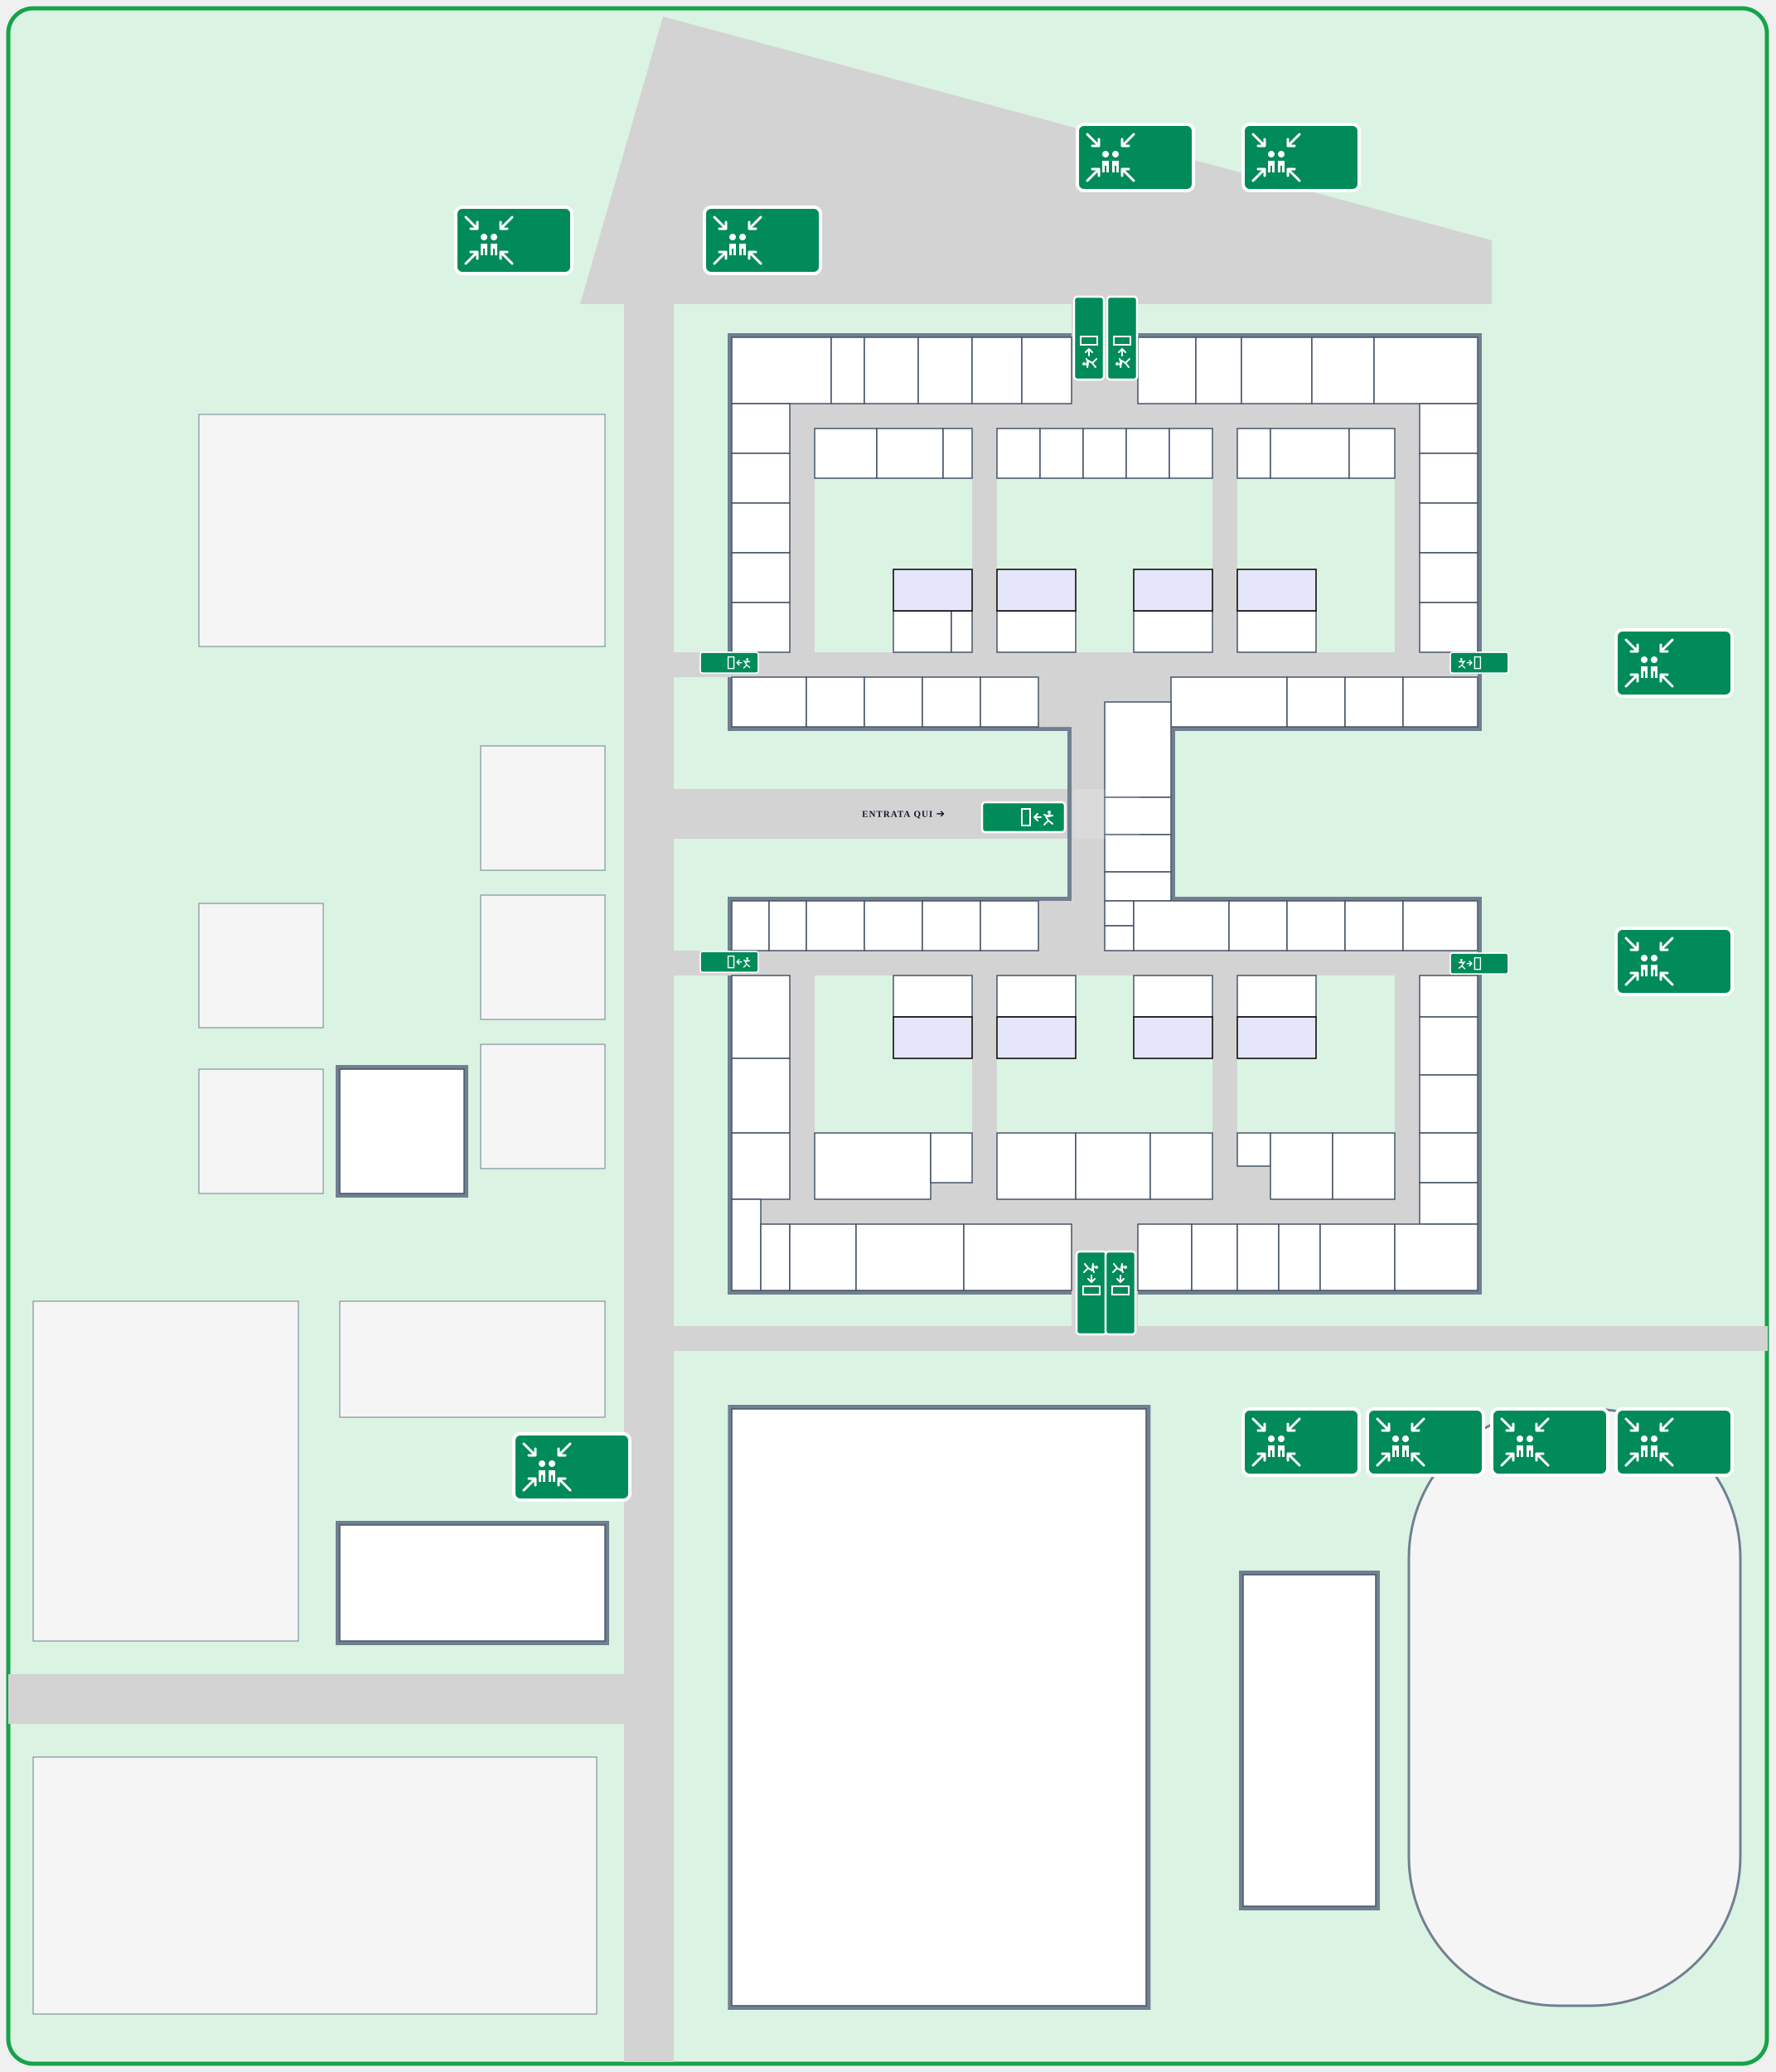
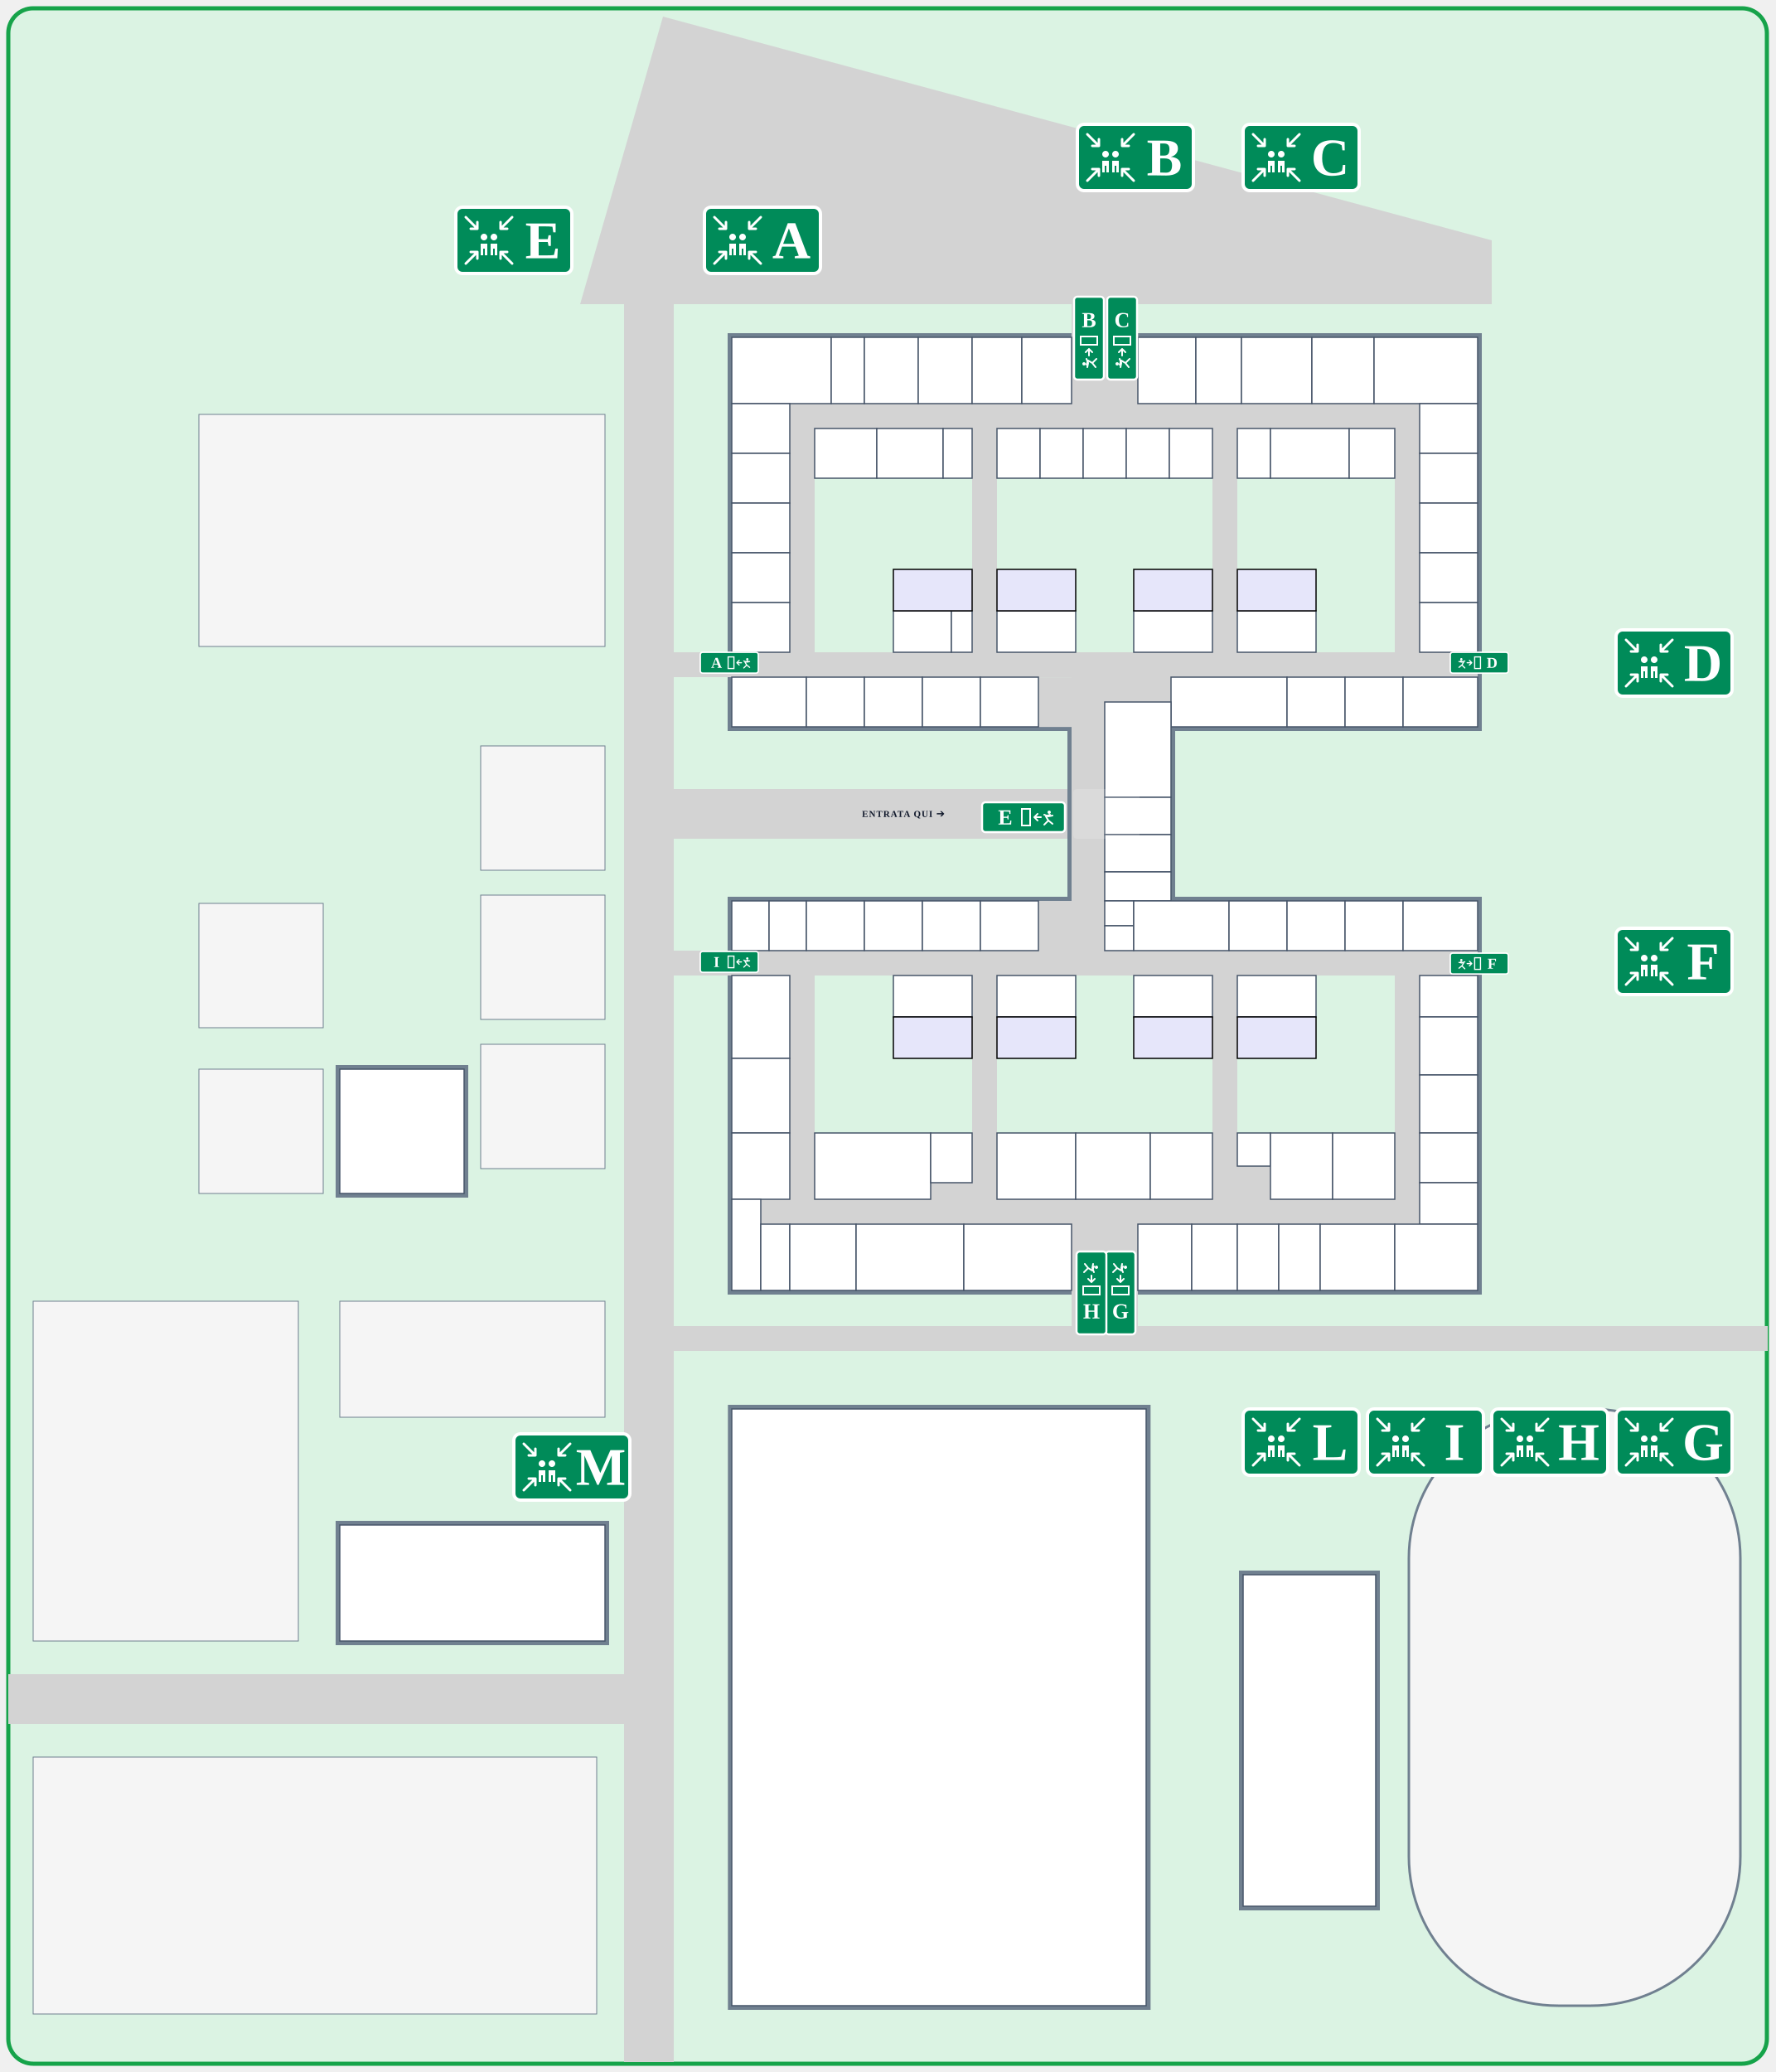
<svg xmlns="http://www.w3.org/2000/svg" viewBox="0 0 2143 2500" id="school-map">
  <defs>
    <style>
            /* Stili di base per la visualizzazione standalone ed Inkscape */
            .terreno {
                fill: #bbf7d0;
                fill-opacity: 0.4;
                stroke: #16a34a;
                stroke-width: 5px;
                rx: 30px;
            }

            .parcheggio {
                fill: #d3d3d3;
                stroke: none;
                pointer-events: none;
            }

            .ingresso-pedonale {
                fill: #d3d3d3;
                stroke: none;
                pointer-events: none;
            }

            .edificio-esterno {
                fill: #f5f5f5;
                stroke: #708090;
                stroke-width: 1px;
            }

            .blocco {
                fill-opacity: 0;
                stroke: #708090;
                stroke-width: 10px;
            }

            .campo-sportivo {
                fill: #f5f5f5;
                stroke: #708090;
                stroke-width: 3px;
                rx: 180px;
            }

            .corridoio {
                fill: #d3d3d3;
                stroke: none;
                pointer-events: none;
            }

            .room {
                fill: #ffffff;
                stroke: #475569;
                stroke-width: 1.5px;
                transition: fill 0.2s ease, stroke 0.2s ease;
                cursor: pointer;
            }

            .room-label {
                font-size: 11px;
                font-weight: bold;
                fill: #0f172a;
                text-anchor: middle;
                dominant-baseline: central;
                pointer-events: none;
            }

            .room:hover {
                fill: #f1f5f9;
                stroke: #0284c7;
                stroke-width: 2px;
            }

            .area-aperta {
                fill: rgba(255, 255, 255, 0.15);
                stroke: none;
            }

            .bagno {
                fill: #e6e6fa;
                stroke: #000000;
                stroke-width: 1.5px;
                pointer-events: none;
            }

            .evacuazione-text {
                fill: #ffffff;
                font-size: 64px;
                font-weight: bold;
                text-anchor: middle;
                dominant-baseline: central;
            }

            .evacuazione-text-small {
                fill: #ffffff;
                font-size: 26px;
                font-weight: bold;
                text-anchor: middle;
                dominant-baseline: central;
            }

            .evacuazione-text-small text {
                fill: #1e293b;
                font-family: system-ui, -apple-system, "Segoe UI", Roboto, sans-serif;
                user-select: none;
            }
        </style>
    <rect id="struttura-bagno" class="bagno" width="95" height="50" />
    <g id="master-uscita-sicurezza-small">
      <rect x="0" y="0" width="100" height="36" rx="4" fill="#008B59" stroke="#FFFFFF" stroke-width="2.5" />
      <rect x="41" y="7" width="12" height="22" fill="#FFFFFF" />
      <rect x="43" y="9" width="8" height="18" fill="#008B59" />
      <circle cx="19" cy="12" r="2" fill="#FFFFFF" />
      <path d="M18 15 L23 17 L20 22 L25 27 M20 22 L15 26" stroke="#FFFFFF" stroke-width="2" stroke-linecap="round" stroke-linejoin="round" fill="none" />
      <path d="M20 17 L15 16 M20 17 L25 15" stroke="#FFFFFF" stroke-width="2" stroke-linecap="round" stroke-linejoin="round" fill="none" />
      <path d="M29 18 H36 M33 14 L37 18 L33 22" stroke="#FFFFFF" stroke-width="2" stroke-linecap="round" stroke-linejoin="round" fill="none" />
+       <text x="72" y="18" class="evacuazione-text-small" />
    </g>
    <g id="master-punto-raccolta" class="sign-assembly">
      <rect x="0" y="0" width="140" height="80" rx="8" fill="#008B59" stroke="#FFFFFF" stroke-width="4" />
      <circle cx="34" cy="36" r="4" fill="#FFFFFF" />
      <path d="M30 44 h8 v14 h-3 v-8 h-2 v8 h-3 Z" fill="#FFFFFF" />
      <circle cx="46" cy="36" r="4" fill="#FFFFFF" />
      <path d="M42 44 h8 v14 h-3 v-8 h-2 v8 h-3 Z" fill="#FFFFFF" />
      <path d="M12 12 L26 26 M26 26 H18 M26 26 V18" stroke="#FFFFFF" stroke-width="3" stroke-linecap="round" stroke-linejoin="round" fill="none" />
      <path d="M68 12 L54 26 M54 26 H62 M54 26 V18" stroke="#FFFFFF" stroke-width="3" stroke-linecap="round" stroke-linejoin="round" fill="none" />
      <path d="M12 68 L26 54 M26 54 H18 M26 54 V62" stroke="#FFFFFF" stroke-width="3" stroke-linecap="round" stroke-linejoin="round" fill="none" />
      <path d="M68 68 L54 54 M54 54 H62 M54 54 V62" stroke="#FFFFFF" stroke-width="3" stroke-linecap="round" stroke-linejoin="round" fill="none" />
+       <text x="105" y="40" class="evacuazione-text" />
    </g>
  </defs>
  <g id="layer-struttura">
    <rect id="terreno" class="terreno" x="10" y="10" width="2122" height="2480" />
    <polygon id="parcheggio-nord" class="parcheggio" points="700,367 1800,367 1800,290 800,20" />
    <rect id="campo-sportivo" x="1700" y="1700" width="400" height="720" class="campo-sportivo" />
    <rect id="corridoio-vert-principale" x="753" y="367" width="60" height="2121" class="ingresso-pedonale" />
    <rect id="corridoio-oriz-principale" x="10" y="2020" width="745" height="60" class="ingresso-pedonale" />
    <rect id="corridoio-oriz-uscita-sud" x="753" y="1600" width="1380" height="30" class="ingresso-pedonale" />
    <rect id="blocco-nord" x="883" y="407" width="900" height="470" class="blocco" />
    <rect id="blocco-centrale" x="1293" y="877" width="120" height="210" class="blocco" />
    <rect id="blocco-sud" x="883" y="1087" width="900" height="470" class="blocco" />
    <rect id="nuova-palazzina" x="240" y="500" width="490" height="280" class="edificio-esterno" />
    <rect id="floriani-1" x="580" y="900" width="150" height="150" class="edificio-esterno" />
    <rect id="floriani-2" x="580" y="1080" width="150" height="150" class="edificio-esterno" />
    <rect id="floriani-3" x="580" y="1260" width="150" height="150" class="edificio-esterno" />
    <rect id="floriani-4" x="240" y="1290" width="150" height="150" class="edificio-esterno" />
    <rect id="floriani-5" x="240" y="1090" width="150" height="150" class="edificio-esterno" />
    <rect id="floriani-6" x="410" y="1570" width="320" height="140" class="edificio-esterno" />
    <rect id="palestra-M-blocco" x="410" y="1290" width="150" height="150" class="blocco" />
    <rect id="palazzina-distaccata-blocco" x="410" y="1840" width="320" height="140" class="blocco" />
    <rect id="blocco-palestre-blocco" x="883.33" y="1700" width="500" height="720" class="blocco" />
    <rect id="blocco-tensostruttura-blocco" x="1500" y="1900" width="160" height="400" class="blocco" />
    <rect id="palazzina-amfiteatro" x="40" y="1570" width="320" height="410" class="edificio-esterno" />
    <rect id="palazzina-banfi" x="40" y="2120" width="680" height="310" class="edificio-esterno" />
    <rect id="area-ingresso-nord" class="corridoio" x="1293" y="350" width="80" height="140" />
    <rect id="corridoio-nord-orizzontale" x="883" y="487" width="900" height="30" class="corridoio" />
    <rect id="corridoio-vert-1" x="953" y="487" width="30" height="330" class="corridoio" />
    <rect id="corridoio-vert-2" x="1173" y="487" width="30" height="330" class="corridoio" />
    <rect id="corridoio-vert-3" x="1463" y="487" width="30" height="330" class="corridoio" />
    <rect id="corridoio-vert-4" x="1683" y="487" width="30" height="330" class="corridoio" />
    <rect id="corridoio-centrale-nord" x="753" y="787" width="1030" height="30" class="corridoio" />
    <rect id="area-break-nord" class="corridoio" x="1253.33" y="817.14" width="70" height="60" />
    <rect id="area-inclusione" class="corridoio" x="1323" y="817" width="90" height="60" />
    <rect id="corridoio-centrale-nord-sud" x="1293" y="787" width="40" height="385" class="corridoio" />
    <rect id="corridoio-ingresso-principale" x="753" y="952" width="535" height="60" class="corridoio" />
    <rect id="area-break-sud" class="corridoio" x="1253" y="1087" width="70" height="60" />
    <rect id="corridoio-centrale-sud" x="753" y="1147" width="1030" height="30" class="corridoio" />
    <rect id="corridoio-sud-vert-1" x="953" y="1172" width="30" height="310" class="corridoio" />
    <rect id="corridoio-sud-vert-2" x="1173" y="1172" width="30" height="310" class="corridoio" />
    <rect id="corridoio-sud-vert-3" x="1463" y="1172" width="30" height="310" class="corridoio" />
    <rect id="corridoio-sud-vert-4" x="1683" y="1172" width="30" height="310" class="corridoio" />
    <rect id="filler-centro-sistemi" class="corridoio" x="1123" y="1427" width="50" height="60" />
    <rect id="filler-ufficio-magazzino" class="corridoio" x="1493" y="1407" width="40" height="40" />
    <rect id="corridoio-sud-orizzontale" x="883" y="1447" width="900" height="30" class="corridoio" />
    <rect id="area-ingresso-sud" class="corridoio" x="1293" y="1447" width="80" height="155" />
    <rect id="palestra-M" x="410" y="1290" width="150" height="150" class="room" />
    <rect id="aule-palazzina-distaccata" x="410" y="1840" width="320" height="140" class="room" />
    <rect id="palestre-ABCDE" x="883" y="1700" width="500" height="720" class="room" />
    <rect id="tensostruttura" x="1500" y="1900" width="160" height="400" class="room" />
    <rect id="lab-chimica" class="room" x="883" y="407" width="120" height="80" />
    <rect id="lab-preparazione" class="room" x="1003" y="407" width="40" height="80" />
    <rect id="lab-chimica-organica" class="room" x="1043" y="407" width="65" height="80" />
    <rect id="lab-strumentale" class="room" x="1108" y="407" width="65" height="80" />
    <rect id="aula-12" class="room" x="1173" y="407" width="60" height="80" />
    <rect id="aula-13" class="room" x="1233" y="407" width="60" height="80" />
    <rect id="aula-19" class="room" x="1373" y="407" width="70" height="80" />
    <rect id="aula-20" class="room" x="1443" y="407" width="55" height="80" />
    <rect id="lab-fisica" class="room" x="1498" y="407" width="85" height="80" />
    <rect id="lab-arti-pittoriche" class="room" x="1583" y="407" width="75" height="80" />
    <rect id="lab-biologia" class="room" x="1658" y="407" width="125" height="80" />
    <rect id="aula-10" class="room" x="883" y="487" width="70" height="60" />
    <rect id="aula-9" class="room" x="883" y="547" width="70" height="60" />
    <rect id="aula-8" class="room" x="883" y="607" width="70" height="60" />
    <rect id="aula-7" class="room" x="883" y="667" width="70" height="60" />
    <rect id="aula-6" class="room" x="883" y="727" width="70" height="60" />
    <rect id="aula-23" class="room" x="1713" y="487" width="70" height="60" />
    <rect id="aula-24" class="room" x="1713" y="547" width="70" height="60" />
    <rect id="aula-25" class="room" x="1713" y="607" width="70" height="60" />
    <rect id="aula-26" class="room" x="1713" y="667" width="70" height="60" />
    <rect id="aula-27" class="room" x="1713" y="727" width="70" height="60" />
    <rect id="vicepresidenza" class="room" x="983" y="517" width="75" height="60" />
    <rect id="presidenza" class="room" x="1058" y="517" width="80" height="60" />
    <rect id="ufficio-protocollo" class="room" x="1138" y="517" width="35" height="60" />
    <rect id="aula-14" class="room" x="1203" y="517" width="52" height="60" />
    <rect id="aula-15" class="room" x="1255" y="517" width="52" height="60" />
    <rect id="aula-16" class="room" x="1307" y="517" width="52" height="60" />
    <rect id="aula-17" class="room" x="1359" y="517" width="52" height="60" />
    <rect id="aula-18" class="room" x="1411" y="517" width="52" height="60" />
    <rect id="lab-cic" class="room" x="1493" y="517" width="40" height="60" />
    <rect id="lab-disegno-1" class="room" x="1533" y="517" width="95" height="60" />
    <rect id="aula-22" class="room" x="1628" y="517" width="55" height="60" />
    <rect id="deposito" class="room" x="1078" y="737" width="70" height="50" />
    <rect id="infermeria" class="room" x="1148" y="737" width="25" height="50" />
    <rect id="sala-stampa" class="room" x="1203" y="737" width="95" height="50" />
    <rect id="centro-stella" class="room" x="1368" y="737" width="95" height="50" />
    <rect id="audiovisivi" class="room" x="1493" y="737" width="95" height="50" />
    <rect id="lab-arti-plastiche" class="room" x="883" y="817" width="90" height="60" />
    <rect id="aula-4" class="room" x="973" y="817" width="70" height="60" />
    <rect id="aula-3" class="room" x="1043" y="817" width="70" height="60" />
    <rect id="aula-2" class="room" x="1113" y="817" width="70" height="60" />
    <rect id="aula-1" class="room" x="1183" y="817" width="70" height="60" />
    <rect id="lab-gerosa" class="room" x="1413" y="817" width="140" height="60" />
    <rect id="aula-29" class="room" x="1553" y="817" width="70" height="60" />
    <rect id="aula-28" class="room" x="1623" y="817" width="70" height="60" />
    <rect id="aula-3-0" class="room" x="1693" y="817" width="90" height="60" />
    <rect id="ufficio-segreteria" class="room" x="1333" y="847" width="80" height="115" />
    <rect id="ufficio-dsga" class="room" x="1333" y="962" width="80" height="45" />
    <rect id="ufficio-tecnico" class="room" x="1333" y="1007" width="80" height="45" />
    <rect id="aula-commissioni" class="room" x="1333" y="1052" width="80" height="35" />
    <rect id="aula-pcto" class="room" x="1333" y="1087" width="35" height="30" />
    <rect id="spogliatoio-ata" class="room" x="1333" y="1117" width="35" height="30" />
    <rect id="ingresso-principale" class="area-aperta" x="1295" y="952" width="80" height="60" rx="4" />
    <rect id="ex-in-rete-2" class="room" x="883" y="1087" width="45" height="60" />
    <rect id="ex-in-rete-1" class="room" x="928" y="1087" width="45" height="60" />
    <rect id="aula-51" class="room" x="973" y="1087" width="70" height="60" />
    <rect id="aula-52" class="room" x="1043" y="1087" width="70" height="60" />
    <rect id="aula-53" class="room" x="1113" y="1087" width="70" height="60" />
    <rect id="aula-54" class="room" x="1183" y="1087" width="70" height="60" />
    <rect id="sala-docenti" class="room" x="1368" y="1087" width="115" height="60" />
    <rect id="aula-34" class="room" x="1483" y="1087" width="70" height="60" />
    <rect id="aula-35" class="room" x="1553" y="1087" width="70" height="60" />
    <rect id="aula-36" class="room" x="1623" y="1087" width="70" height="60" />
    <rect id="lab-cisco" class="room" x="1693" y="1087" width="90" height="60" />
    <rect id="aula-design" class="room" x="883" y="1177" width="70" height="100" />
    <rect id="lab-design" class="room" x="883" y="1277" width="70" height="90" />
    <rect id="ele-tele" class="room" x="883" y="1367" width="70" height="80" />
    <rect id="aula-49" class="room" x="883" y="1447" width="35" height="110" />
    <rect id="aula-37" class="room" x="1713" y="1177" width="70" height="50" />
    <rect id="aula-38" class="room" x="1713" y="1227" width="70" height="70" />
    <rect id="aula-39" class="room" x="1713" y="1297" width="70" height="70" />
    <rect id="biblioteca" class="room" x="1713" y="1367" width="70" height="60" />
    <rect id="ex-biblioteca" class="room" x="1713" y="1427" width="70" height="50" />
    <rect id="aula-32" class="room" x="1368" y="1177" width="95" height="50" />
    <rect id="aula-33" class="room" x="1493" y="1177" width="95" height="50" />
    <rect id="spazio-ristoro" class="room" x="1078" y="1177" width="95" height="50" />
    <rect id="break-bagni" class="room" x="1203" y="1177" width="95" height="50" />
    <rect id="tpsee" class="room" x="983" y="1367" width="140" height="80" />
    <rect id="centro-sistemi" class="room" x="1123" y="1367" width="50" height="60" />
    <rect id="lab-microbiologia" class="room" x="1203" y="1367" width="95" height="80" />
    <rect id="lab-chimica-fisica" class="room" x="1298" y="1367" width="90" height="80" />
    <rect id="aula-46" class="room" x="1388" y="1367" width="75" height="80" />
    <rect id="ufficio-magazzino" class="room" x="1493" y="1367" width="40" height="40" />
    <rect id="aula-41" class="room" x="1533" y="1367" width="75" height="80" />
    <rect id="aula-40" class="room" x="1608" y="1367" width="75" height="80" />
    <rect id="aula-48" class="room" x="918" y="1477" width="35" height="80" />
    <rect id="aula-47" class="room" x="953" y="1477" width="80" height="80" />
    <rect id="lab-sistemi-2" class="room" x="1033" y="1477" width="130" height="80" />
    <rect id="lab-sistemi-1" class="room" x="1163" y="1477" width="130" height="80" />
    <rect id="aula-45" class="room" x="1373" y="1477" width="65" height="80" />
    <rect id="aula-44" class="room" x="1438" y="1477" width="55" height="80" />
    <rect id="aula-43" class="room" x="1493" y="1477" width="50" height="80" />
    <rect id="aula-42" class="room" x="1543" y="1477" width="50" height="80" />
    <rect id="lab-informatica" class="room" x="1593" y="1477" width="90" height="80" />
    <rect id="aula-polifunzionale" class="room" x="1683" y="1477" width="100" height="80" />
    <use id="bagno-1n" href="#struttura-bagno" x="1078" y="687" />
    <use id="bagno-2n" href="#struttura-bagno" x="1203" y="687" />
    <use id="bagno-3n" href="#struttura-bagno" x="1368" y="687" />
    <use id="bagno-4n" href="#struttura-bagno" x="1493" y="687" />
    <use id="bagno-1s" href="#struttura-bagno" x="1078" y="1227" />
    <use id="bagno-2s" href="#struttura-bagno" x="1203" y="1227" />
    <use id="bagno-3s" href="#struttura-bagno" x="1368" y="1227" />
    <use id="bagno-4s" href="#struttura-bagno" x="1493" y="1227" />
  </g>
  <g id="layer-segnaletica">
    <text id="ingresso-einstein" class="room-label" x="1090" y="982" fill="#ffffff" font-size="18" font-weight="900" letter-spacing="1" text-anchor="middle" dominant-baseline="central">ENTRATA QUI ➔</text>
  </g>
  <g id="layer-evacuazione">
-     <use id="uscita-sicurezza-a" class="evacuazione-icon" href="#master-uscita-sicurezza-small" transform="translate(915, 787) scale(-0.7, 0.7)" />
-     <use id="uscita-sicurezza-b" class="evacuazione-icon" href="#master-uscita-sicurezza-small" transform="translate(1296, 458) rotate(-90)" />
-     <use id="uscita-sicurezza-c" class="evacuazione-icon" href="#master-uscita-sicurezza-small" transform="translate(1336, 458) rotate(-90)" />
-     <use id="uscita-sicurezza-d" class="evacuazione-icon" href="#master-uscita-sicurezza-small" transform="translate(1750, 787) scale(0.7, 0.7)" />
-     <use id="uscita-sicurezza-e" class="evacuazione-icon" href="#master-uscita-sicurezza-small" transform="translate(1285, 968) scale(-1, 1)" />
-     <use id="uscita-sicurezza-f" class="evacuazione-icon" href="#master-uscita-sicurezza-small" transform="translate(1750, 1150) scale(0.7, 0.7)" />
-     <use id="uscita-sicurezza-i" class="evacuazione-icon" href="#master-uscita-sicurezza-small" transform="translate(915, 1148) scale(-0.7, 0.7)" />
-     <use id="uscita-sicurezza-h" class="evacuazione-icon" href="#master-uscita-sicurezza-small" transform="translate(1335, 1510) rotate(90)" />
-     <use id="uscita-sicurezza-g" class="evacuazione-icon" href="#master-uscita-sicurezza-small" transform="translate(1370, 1510) rotate(90)" />
-     <use id="punto-raccolta-a" class="evacuazione-icon" href="#master-punto-raccolta" transform="translate(850, 250)" />
-     <use id="punto-raccolta-b" class="evacuazione-icon" href="#master-punto-raccolta" transform="translate(1300, 150)" />
-     <use id="punto-raccolta-c" class="evacuazione-icon" href="#master-punto-raccolta" transform="translate(1500, 150)" />
-     <use id="punto-raccolta-d" class="evacuazione-icon" href="#master-punto-raccolta" transform="translate(1950, 760)" />
-     <use id="punto-raccolta-e" class="evacuazione-icon" href="#master-punto-raccolta" transform="translate(550, 250)" />
-     <use id="punto-raccolta-f" class="evacuazione-icon" href="#master-punto-raccolta" transform="translate(1950, 1120)" />
-     <use id="punto-raccolta-g" class="evacuazione-icon" href="#master-punto-raccolta" transform="translate(1950, 1700)" />
-     <use id="punto-raccolta-h" class="evacuazione-icon" href="#master-punto-raccolta" transform="translate(1800, 1700)" />
-     <use id="punto-raccolta-i" class="evacuazione-icon" href="#master-punto-raccolta" transform="translate(1650, 1700)" />
-     <use id="punto-raccolta-l" class="evacuazione-icon" href="#master-punto-raccolta" transform="translate(1500, 1700)" />
-     <use id="punto-raccolta-m" class="evacuazione-icon" href="#master-punto-raccolta" transform="translate(620, 1730)" />
+     <g id="uscita-sicurezza-a" class="evacuazione-icon" transform="translate(915, 787) scale(-0.7, 0.7)">
+       <use href="#master-uscita-sicurezza-small" />
+       <text x="-72" y="18" class="evacuazione-text-small" transform="scale(-1, 1)">A</text>
+     </g>
+     <g id="uscita-sicurezza-b" class="evacuazione-icon" transform="translate(1296, 458) rotate(-90)">
+       <use href="#master-uscita-sicurezza-small" />
+       <text x="18" y="-72" class="evacuazione-text-small" transform="rotate(90)">B</text>
+     </g>
+     <g id="uscita-sicurezza-c" class="evacuazione-icon" transform="translate(1336, 458) rotate(-90)">
+       <use href="#master-uscita-sicurezza-small" />
+       <text x="18" y="-72" class="evacuazione-text-small" transform="rotate(90)">C</text>
+     </g>
+     <g id="uscita-sicurezza-d" class="evacuazione-icon" transform="translate(1750, 787) scale(0.7, 0.7)">
+       <use href="#master-uscita-sicurezza-small" />
+       <text x="72" y="18" class="evacuazione-text-small">D</text>
+     </g>
+     <g id="uscita-sicurezza-e" class="evacuazione-icon" transform="translate(1285, 968) scale(-1, 1)">
+       <use href="#master-uscita-sicurezza-small" />
+       <text x="-72" y="18" class="evacuazione-text-small" transform="scale(-1, 1)">E</text>
+     </g>
+     <g id="uscita-sicurezza-f" class="evacuazione-icon" transform="translate(1750, 1150) scale(0.7, 0.7)">
+       <use href="#master-uscita-sicurezza-small" />
+       <text x="72" y="18" class="evacuazione-text-small">F</text>
+     </g>
+     <g id="uscita-sicurezza-g" class="evacuazione-icon" transform="translate(1370, 1510) rotate(90)">
+       <use href="#master-uscita-sicurezza-small" />
+       <text x="-18" y="72" class="evacuazione-text-small" transform="rotate(-90)">G</text>
+     </g>
+     <g id="uscita-sicurezza-h" class="evacuazione-icon" transform="translate(1335, 1510) rotate(90)">
+       <use href="#master-uscita-sicurezza-small" />
+       <text x="-18" y="72" class="evacuazione-text-small" transform="rotate(-90)">H</text>
+     </g>
+     <g id="uscita-sicurezza-i" class="evacuazione-icon" transform="translate(915, 1148) scale(-0.7, 0.7)">
+       <use href="#master-uscita-sicurezza-small" />
+       <text x="-72" y="18" class="evacuazione-text-small" transform="scale(-1, 1)">I</text>
+     </g>
+     <g id="punto-raccolta-a" class="evacuazione-icon" transform="translate(850, 250)">
+       <use href="#master-punto-raccolta" />
+       <text x="105" y="40" class="evacuazione-text">A</text>
+     </g>
+     <g id="punto-raccolta-b" class="evacuazione-icon" transform="translate(1300, 150)">
+       <use href="#master-punto-raccolta" />
+       <text x="105" y="40" class="evacuazione-text">B</text>
+     </g>
+     <g id="punto-raccolta-c" class="evacuazione-icon" transform="translate(1500, 150)">
+       <use href="#master-punto-raccolta" />
+       <text x="105" y="40" class="evacuazione-text">C</text>
+     </g>
+     <g id="punto-raccolta-d" class="evacuazione-icon" transform="translate(1950, 760)">
+       <use href="#master-punto-raccolta" />
+       <text x="105" y="40" class="evacuazione-text">D</text>
+     </g>
+     <g id="punto-raccolta-e" class="evacuazione-icon" transform="translate(550, 250)">
+       <use href="#master-punto-raccolta" />
+       <text x="105" y="40" class="evacuazione-text">E</text>
+     </g>
+     <g id="punto-raccolta-f" class="evacuazione-icon" transform="translate(1950, 1120)">
+       <use href="#master-punto-raccolta" />
+       <text x="105" y="40" class="evacuazione-text">F</text>
+     </g>
+     <g id="punto-raccolta-g" class="evacuazione-icon" transform="translate(1950, 1700)">
+       <use href="#master-punto-raccolta" />
+       <text x="105" y="40" class="evacuazione-text">G</text>
+     </g>
+     <g id="punto-raccolta-h" class="evacuazione-icon" transform="translate(1800, 1700)">
+       <use href="#master-punto-raccolta" />
+       <text x="105" y="40" class="evacuazione-text">H</text>
+     </g>
+     <g id="punto-raccolta-i" class="evacuazione-icon" transform="translate(1650, 1700)">
+       <use href="#master-punto-raccolta" />
+       <text x="105" y="40" class="evacuazione-text">I</text>
+     </g>
+     <g id="punto-raccolta-l" class="evacuazione-icon" transform="translate(1500, 1700)">
+       <use href="#master-punto-raccolta" />
+       <text x="105" y="40" class="evacuazione-text">L</text>
+     </g>
+     <g id="punto-raccolta-m" class="evacuazione-icon" transform="translate(620, 1730)">
+       <use href="#master-punto-raccolta" />
+       <text x="105" y="40" class="evacuazione-text">M</text>
+     </g>
  </g>
</svg>
